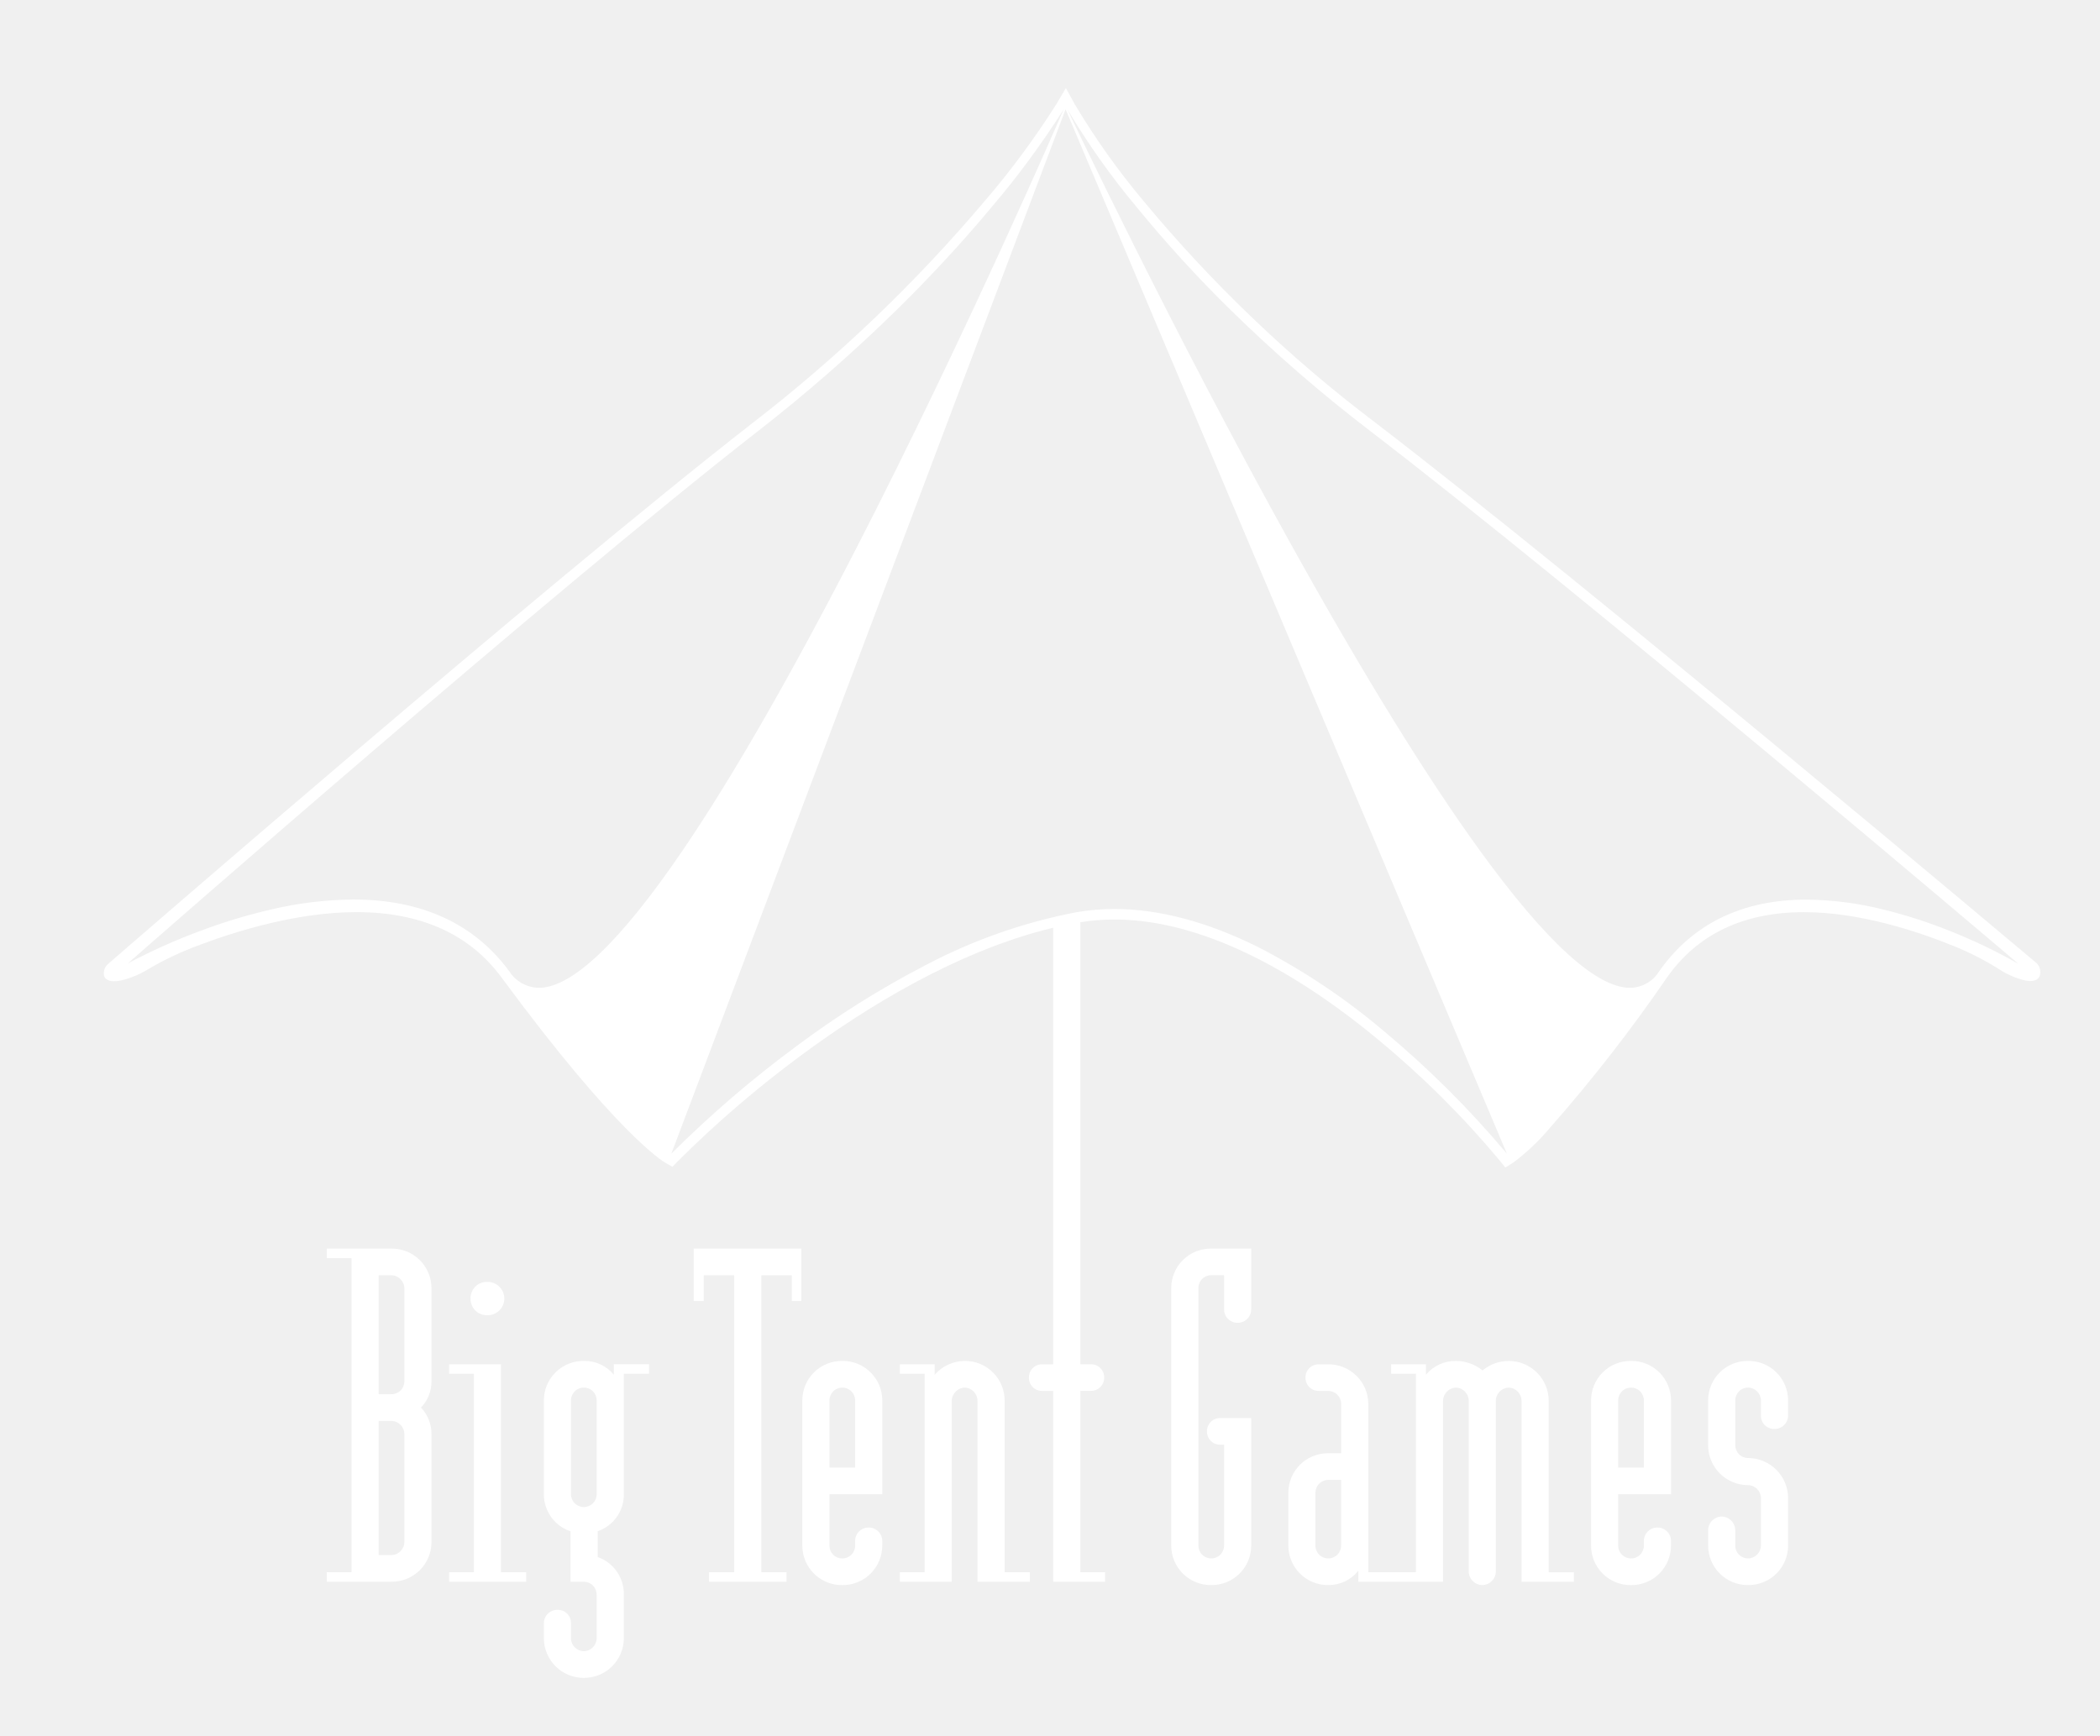
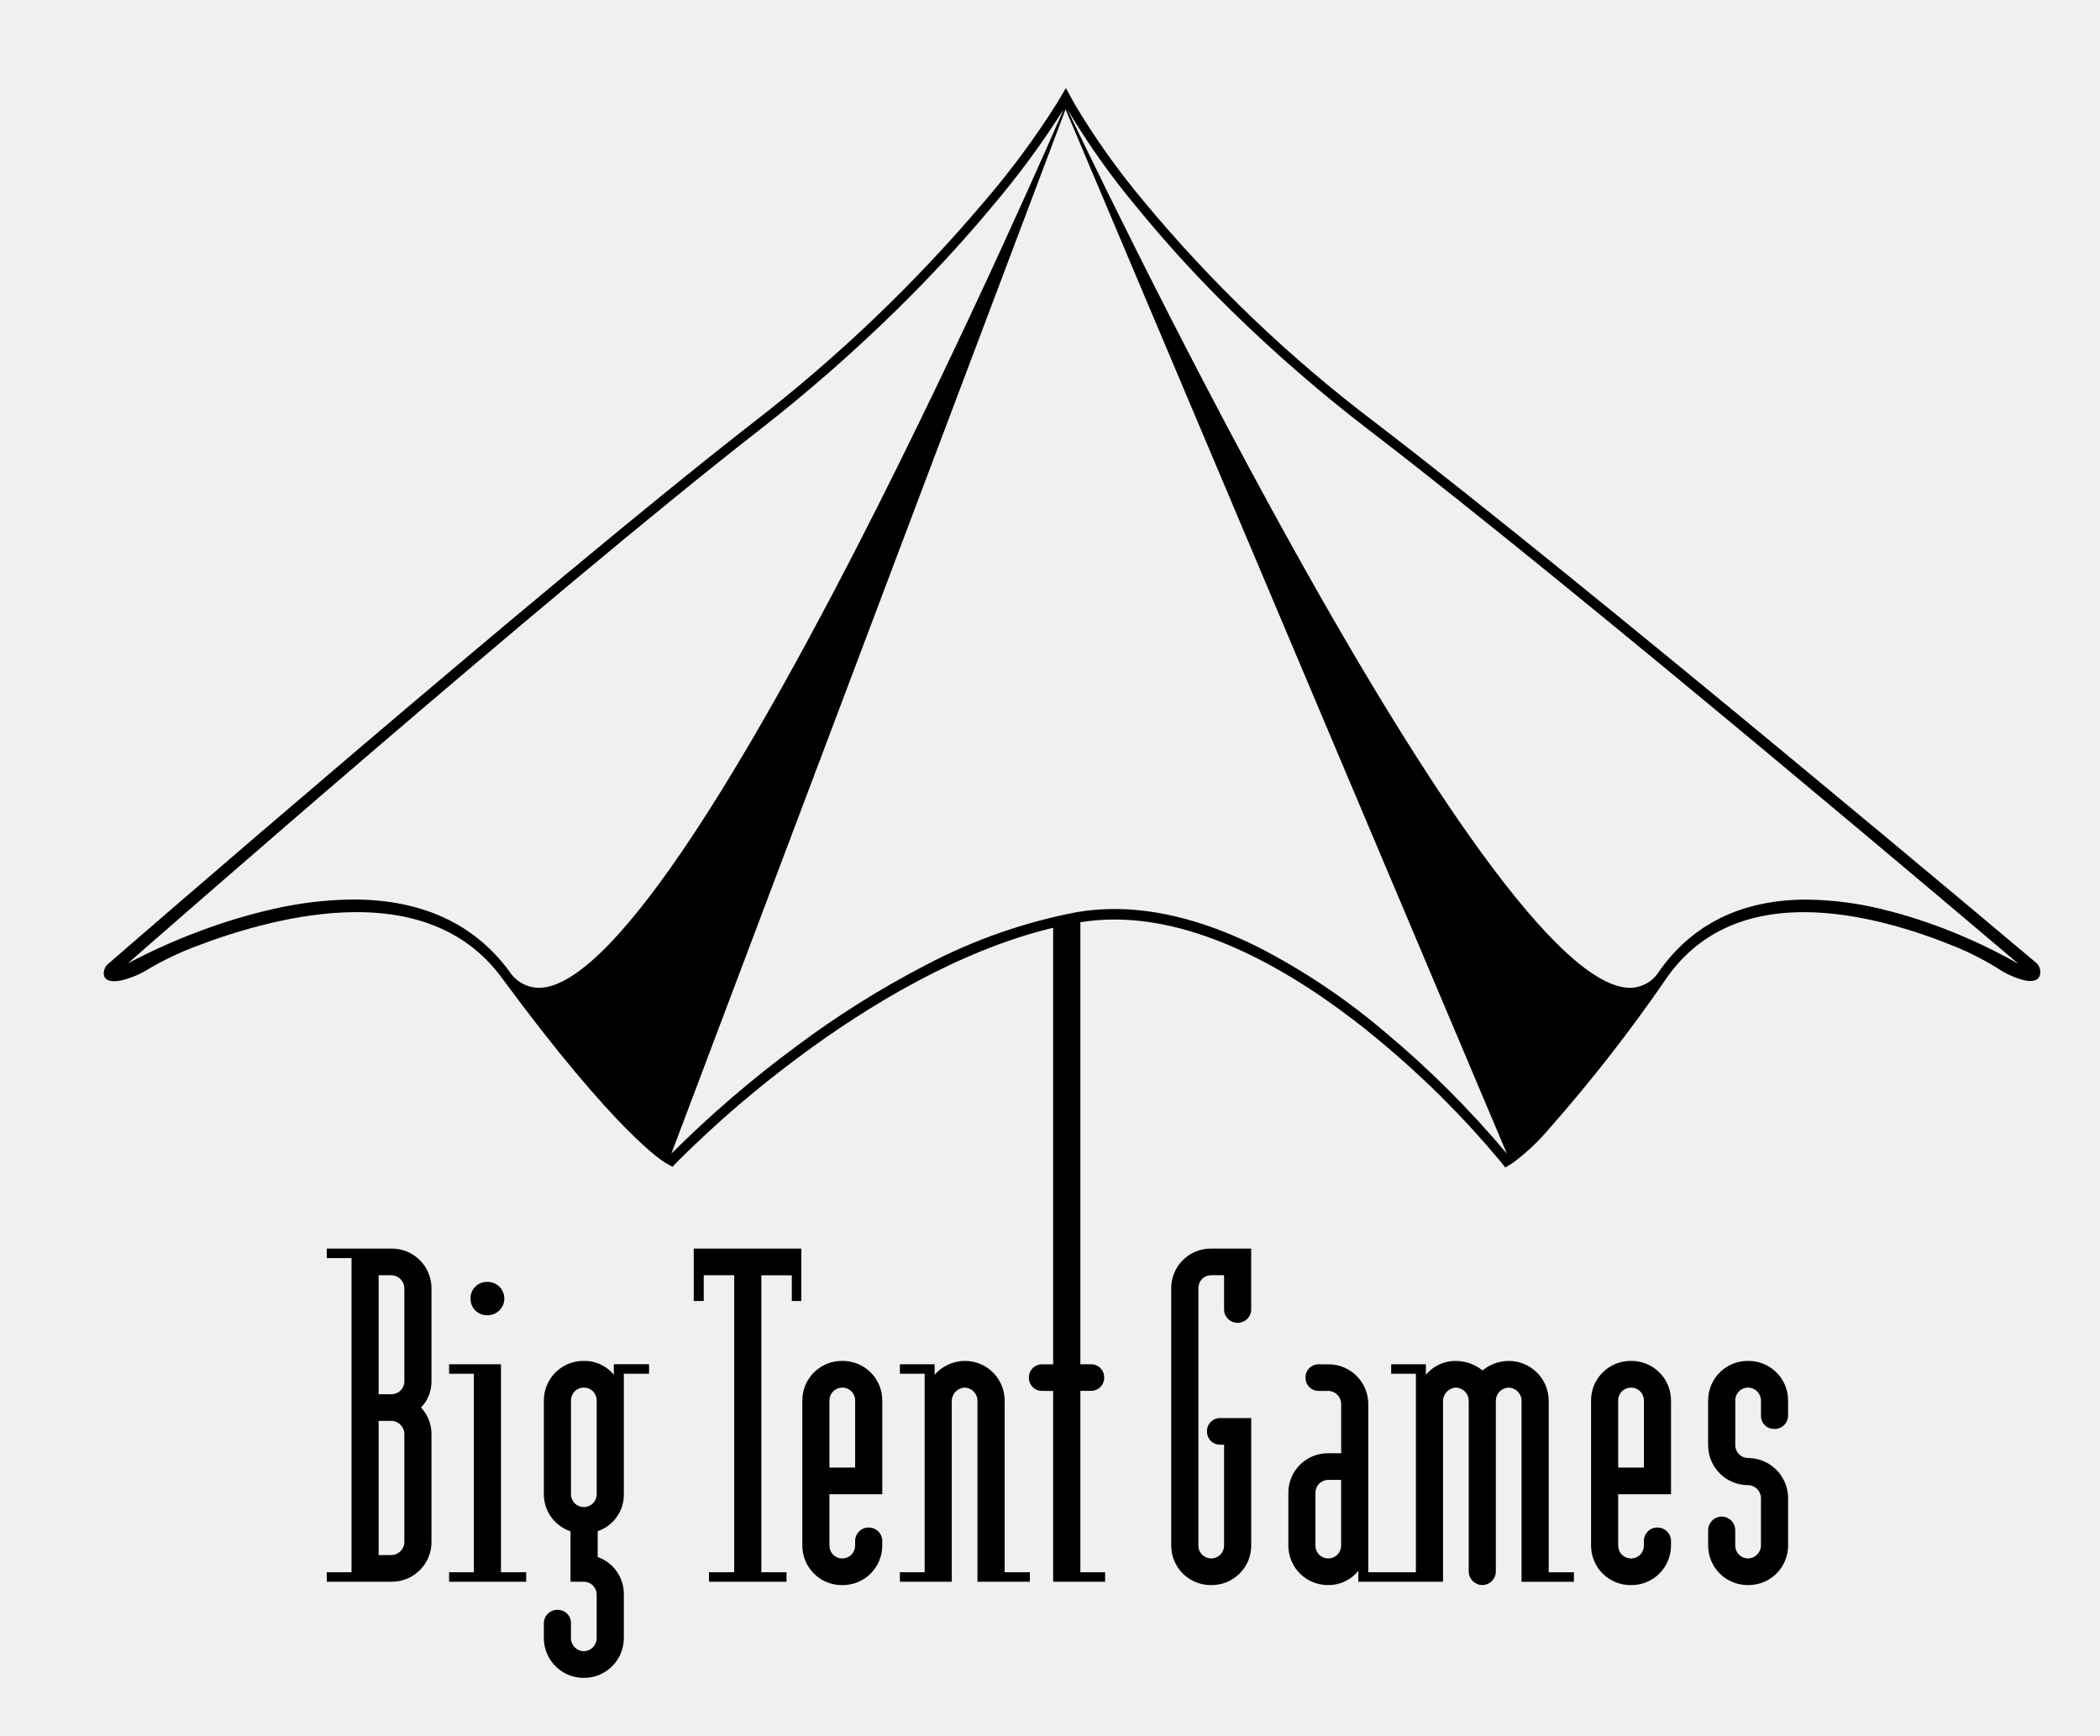
<svg xmlns="http://www.w3.org/2000/svg" width="300" height="248" viewBox="0 0 300 248">
  <defs>
-     <clipPath id="b">
+     <clipPath id="clip-big_tent_logo_-_black">
      <rect width="300" height="248" />
    </clipPath>
  </defs>
-   <g id="a" clip-path="url(#b)">
-     <path d="M-1718.116,5.508V3.332a1.916,1.916,0,0,1,1.972-1.9,1.859,1.859,0,0,1,1.9,1.9V5.508a1.872,1.872,0,0,0,1.836,1.836,1.873,1.873,0,0,0,1.836-1.836V-.748a1.829,1.829,0,0,0-1.836-1.836h-1.9V-9.792a5.577,5.577,0,0,1-3.808-5.3v-13.4a5.645,5.645,0,0,1,5.712-5.644,5.369,5.369,0,0,1,4.284,1.972v-1.5h5.032v1.36h-3.6v17.2a5.517,5.517,0,0,1-3.74,5.3V-6.12a5.6,5.6,0,0,1,3.74,5.372V5.508a5.688,5.688,0,0,1-5.711,5.644A5.688,5.688,0,0,1-1718.116,5.508Zm3.876-34v13.4a1.828,1.828,0,0,0,1.836,1.836,1.829,1.829,0,0,0,1.836-1.836v-13.4a1.829,1.829,0,0,0-1.836-1.836A1.828,1.828,0,0,0-1714.24-28.492Zm162.452,20.741V-9.928a1.96,1.96,0,0,1,1.9-1.972,1.974,1.974,0,0,1,1.972,1.972v2.176a1.828,1.828,0,0,0,1.836,1.836,1.873,1.873,0,0,0,1.836-1.836v-6.8a1.873,1.873,0,0,0-1.836-1.836,5.7,5.7,0,0,1-5.712-5.711v-6.393a5.645,5.645,0,0,1,5.712-5.644,5.645,5.645,0,0,1,5.711,5.644v2.176a1.917,1.917,0,0,1-1.972,1.9,1.859,1.859,0,0,1-1.9-1.9v-2.176a1.873,1.873,0,0,0-1.836-1.836,1.828,1.828,0,0,0-1.836,1.836V-22.1a1.828,1.828,0,0,0,1.836,1.836,5.746,5.746,0,0,1,5.711,5.711v6.8a5.645,5.645,0,0,1-5.711,5.644A5.645,5.645,0,0,1-1551.788-7.752Zm-16.728,0V-28.492a5.645,5.645,0,0,1,5.712-5.644,5.645,5.645,0,0,1,5.712,5.644v13.4h-7.548v7.344a1.829,1.829,0,0,0,1.836,1.836,1.829,1.829,0,0,0,1.836-1.836v-.68a1.9,1.9,0,0,1,1.9-1.9,1.917,1.917,0,0,1,1.973,1.9v.68a5.645,5.645,0,0,1-5.712,5.644A5.645,5.645,0,0,1-1568.516-7.752Zm3.876-20.741V-18.9h3.672v-9.589a1.829,1.829,0,0,0-1.836-1.836A1.829,1.829,0,0,0-1564.64-28.492Zm-21.352,24.48V-28.424a1.888,1.888,0,0,0-1.836-1.9,1.935,1.935,0,0,0-1.836,1.9v25.84h-12.1V-4.148a5.424,5.424,0,0,1-4.284,2.04,5.645,5.645,0,0,1-5.712-5.644V-15.3a5.645,5.645,0,0,1,5.712-5.644h1.836v-7.072a1.873,1.873,0,0,0-1.836-1.836h-1.36a1.859,1.859,0,0,1-1.9-1.9,1.86,1.86,0,0,1,1.9-1.9h1.36a5.688,5.688,0,0,1,5.711,5.644V-3.944h6.8V-32.3h-3.536v-1.36h4.964v1.5a5.466,5.466,0,0,1,4.284-1.972,6.042,6.042,0,0,1,3.808,1.36,5.85,5.85,0,0,1,3.74-1.36,5.7,5.7,0,0,1,5.712,5.712v24.48h3.6v1.36h-7.48v-25.84a1.887,1.887,0,0,0-1.836-1.9,1.888,1.888,0,0,0-1.836,1.9V-4.012a1.946,1.946,0,0,1-1.9,1.9A1.96,1.96,0,0,1-1585.992-4.012Zm-21.9-11.288v7.548a1.828,1.828,0,0,0,1.836,1.836,1.829,1.829,0,0,0,1.836-1.836v-9.384h-1.836A1.828,1.828,0,0,0-1607.888-15.3Zm-20.6,7.548V-44.54a5.645,5.645,0,0,1,5.712-5.644h5.712v8.7a1.917,1.917,0,0,1-1.972,1.9,1.9,1.9,0,0,1-1.9-1.9v-4.9h-1.836a1.829,1.829,0,0,0-1.836,1.836V-7.752a1.829,1.829,0,0,0,1.836,1.836,1.829,1.829,0,0,0,1.836-1.836V-22.168h-.544a1.86,1.86,0,0,1-1.9-1.9,1.86,1.86,0,0,1,1.9-1.9h4.42V-7.752a5.645,5.645,0,0,1-5.712,5.644A5.645,5.645,0,0,1-1628.492-7.752Zm-52.7,0V-28.492a5.645,5.645,0,0,1,5.711-5.644,5.645,5.645,0,0,1,5.712,5.644v13.4h-7.548v7.344a1.829,1.829,0,0,0,1.836,1.836,1.828,1.828,0,0,0,1.836-1.836v-.68a1.9,1.9,0,0,1,1.9-1.9,1.916,1.916,0,0,1,1.972,1.9v.68a5.645,5.645,0,0,1-5.712,5.644A5.645,5.645,0,0,1-1681.192-7.752Zm3.875-20.741V-18.9h3.672v-9.589a1.828,1.828,0,0,0-1.836-1.836A1.829,1.829,0,0,0-1677.317-28.492Zm31.96,25.908V-29.852h-1.563a1.859,1.859,0,0,1-1.9-1.9,1.86,1.86,0,0,1,1.9-1.9h1.563V-96.028c-13.8,3.313-27.006,11.569-35.942,18.186a156.691,156.691,0,0,0-17.639,15.134l-.806.836-1.012-.571c-.275-.157-6.915-4.084-23.388-26.459-4.571-6.209-11.55-9.357-20.743-9.357-8.393,0-17.1,2.657-22.933,4.885a44.873,44.873,0,0,0-6.575,3.121,13.257,13.257,0,0,1-4.168,1.768,4.926,4.926,0,0,1-.936.1c-.983,0-1.328-.416-1.444-.765a1.767,1.767,0,0,1,.659-1.776c.609-.531,62.294-54.105,92.053-77.274a217.367,217.367,0,0,0,33.088-31.651,118.554,118.554,0,0,0,10.262-13.883l1.342-2.269,1.265,2.312a105.77,105.77,0,0,0,9.84,13.842,199.039,199.039,0,0,0,33.089,31.641c30.577,23.412,93.889,76.739,94.514,77.267a1.827,1.827,0,0,1,.426,1.738c-.119.36-.45.788-1.351.788a4.061,4.061,0,0,1-.815-.094,12.017,12.017,0,0,1-3.942-1.782l-.006,0-.008,0a40.772,40.772,0,0,0-6.143-3.11c-5.438-2.214-13.571-4.853-21.442-4.853-8.618,0-15.2,3.139-19.553,9.331a224.877,224.877,0,0,1-16.81,21.583,31.1,31.1,0,0,1-5.154,4.865l-1.129.71h0l-.837-1.039a133.36,133.36,0,0,0-17.4-17.3c-9.413-7.8-23.576-17.1-37.59-17.1a30.747,30.747,0,0,0-4.887.388V-33.66h1.5a1.86,1.86,0,0,1,1.9,1.9,1.859,1.859,0,0,1-1.9,1.9h-1.5V-3.944h3.536v1.36Zm29.32-90.661a94.873,94.873,0,0,1,17.958,12.017,139.635,139.635,0,0,1,17.538,17.479l-63.041-149.219L-1699.9-63.749l.014-.017a159.308,159.308,0,0,1,17.779-15.282,132.357,132.357,0,0,1,18.488-11.613,77.307,77.307,0,0,1,21.547-7.578,31.881,31.881,0,0,1,5.478-.468C-1630.216-98.707-1623.3-96.869-1616.036-93.244Zm4.991-56.964c10.138,18.22,19.1,32.738,26.644,43.15,9.428,13.015,16.648,19.615,21.459,19.616a4.935,4.935,0,0,0,4.148-2.348c4.781-6.8,11.869-10.256,21.067-10.256a47.119,47.119,0,0,1,11.045,1.434,70.954,70.954,0,0,1,9.7,3.154,76.751,76.751,0,0,1,9.517,4.587l0,0c-2.518-2.139-62.03-52.68-92.61-76.138a215.569,215.569,0,0,1-19.939-17.293,180.674,180.674,0,0,1-13.4-14.674,105.953,105.953,0,0,1-9.908-13.987h0C-1643.19-212.668-1628.3-181.219-1611.046-150.208Zm-112,60.418a5.114,5.114,0,0,0,4.2,2.348c4.774,0,11.686-6.6,20.544-19.609,7.088-10.412,15.431-24.93,24.8-43.151,15.835-30.8,29.513-62.45,29.649-62.766l-.008.018a123.927,123.927,0,0,1-10.316,13.994c-4.11,4.936-8.673,9.873-13.564,14.676a231.073,231.073,0,0,1-19.749,17.267c-30.038,23.431-87.62,73.944-90.057,76.082l.015-.009a84.644,84.644,0,0,1,10.122-4.553,79.573,79.573,0,0,1,10.325-3.141,53.338,53.338,0,0,1,11.734-1.427h0C-1735.554-100.061-1728.05-96.605-1723.043-89.79Zm66.875,87.206v-25.84a1.887,1.887,0,0,0-1.836-1.9,1.935,1.935,0,0,0-1.836,1.9v25.84h-7.411v-1.36h3.536V-32.3h-3.536v-1.36h4.964v1.5A5.787,5.787,0,0,1-1658-34.136a5.661,5.661,0,0,1,5.712,5.712v24.48h3.6v1.36Zm-38.352,0v-1.36h3.6V-46.376h-4.352V-42.7h-1.428v-7.48h15.368v7.48h-1.36v-3.672h-4.352V-3.944h3.6v1.36Zm-37.129,0v-1.36h3.536V-32.3h-3.536v-1.36h7.412V-3.944h3.6v1.36Zm-17.475,0v-1.36h3.536v-44.88h-3.536v-1.36h9.247a5.66,5.66,0,0,1,5.712,5.712v13.26a5.3,5.3,0,0,1-1.5,3.74,5.459,5.459,0,0,1,1.5,3.808V-8.3a5.66,5.66,0,0,1-5.712,5.712Zm7.411-3.808h1.836a1.887,1.887,0,0,0,1.836-1.9V-23.664a1.887,1.887,0,0,0-1.836-1.9h-1.836Zm0-22.984h1.836a1.828,1.828,0,0,0,1.836-1.836v-13.26a1.887,1.887,0,0,0-1.836-1.9h-1.836Zm13.125-13.668a2.324,2.324,0,0,1,2.38-2.38,2.381,2.381,0,0,1,2.448,2.38,2.381,2.381,0,0,1-2.448,2.381A2.324,2.324,0,0,1-1728.588-43.044Z" transform="translate(1795.809 228.584)" fill="#fff" />
+   <g id="big_tent_logo_-_black" data-name="big tent logo - black" clip-path="url(#clip-big_tent_logo_-_black)">
+     <path id="Union_11" data-name="Union 11" d="M-1718.116,5.508V3.332a1.916,1.916,0,0,1,1.972-1.9,1.859,1.859,0,0,1,1.9,1.9V5.508a1.872,1.872,0,0,0,1.836,1.836,1.873,1.873,0,0,0,1.836-1.836V-.748a1.829,1.829,0,0,0-1.836-1.836h-1.9V-9.792a5.577,5.577,0,0,1-3.808-5.3v-13.4a5.645,5.645,0,0,1,5.712-5.644,5.369,5.369,0,0,1,4.284,1.972v-1.5h5.032v1.36h-3.6v17.2a5.517,5.517,0,0,1-3.74,5.3V-6.12a5.6,5.6,0,0,1,3.74,5.372V5.508a5.688,5.688,0,0,1-5.711,5.644A5.688,5.688,0,0,1-1718.116,5.508Zm3.876-34v13.4a1.828,1.828,0,0,0,1.836,1.836,1.829,1.829,0,0,0,1.836-1.836v-13.4a1.829,1.829,0,0,0-1.836-1.836A1.828,1.828,0,0,0-1714.24-28.492Zm162.452,20.741V-9.928a1.96,1.96,0,0,1,1.9-1.972,1.974,1.974,0,0,1,1.972,1.972v2.176a1.828,1.828,0,0,0,1.836,1.836,1.873,1.873,0,0,0,1.836-1.836v-6.8a1.873,1.873,0,0,0-1.836-1.836,5.7,5.7,0,0,1-5.712-5.711v-6.393a5.645,5.645,0,0,1,5.712-5.644,5.645,5.645,0,0,1,5.711,5.644v2.176a1.917,1.917,0,0,1-1.972,1.9,1.859,1.859,0,0,1-1.9-1.9v-2.176a1.873,1.873,0,0,0-1.836-1.836,1.828,1.828,0,0,0-1.836,1.836V-22.1a1.828,1.828,0,0,0,1.836,1.836,5.746,5.746,0,0,1,5.711,5.711v6.8a5.645,5.645,0,0,1-5.711,5.644A5.645,5.645,0,0,1-1551.788-7.752Zm-16.728,0V-28.492a5.645,5.645,0,0,1,5.712-5.644,5.645,5.645,0,0,1,5.712,5.644v13.4h-7.548v7.344a1.829,1.829,0,0,0,1.836,1.836,1.829,1.829,0,0,0,1.836-1.836v-.68a1.9,1.9,0,0,1,1.9-1.9,1.917,1.917,0,0,1,1.973,1.9v.68a5.645,5.645,0,0,1-5.712,5.644A5.645,5.645,0,0,1-1568.516-7.752Zm3.876-20.741V-18.9h3.672v-9.589a1.829,1.829,0,0,0-1.836-1.836A1.829,1.829,0,0,0-1564.64-28.492Zm-21.352,24.48V-28.424a1.888,1.888,0,0,0-1.836-1.9,1.935,1.935,0,0,0-1.836,1.9v25.84h-12.1V-4.148a5.424,5.424,0,0,1-4.284,2.04,5.645,5.645,0,0,1-5.712-5.644V-15.3a5.645,5.645,0,0,1,5.712-5.644h1.836v-7.072a1.873,1.873,0,0,0-1.836-1.836h-1.36a1.859,1.859,0,0,1-1.9-1.9,1.86,1.86,0,0,1,1.9-1.9h1.36a5.688,5.688,0,0,1,5.711,5.644V-3.944h6.8V-32.3h-3.536v-1.36h4.964v1.5a5.466,5.466,0,0,1,4.284-1.972,6.042,6.042,0,0,1,3.808,1.36,5.85,5.85,0,0,1,3.74-1.36,5.7,5.7,0,0,1,5.712,5.712v24.48h3.6v1.36h-7.48v-25.84a1.887,1.887,0,0,0-1.836-1.9,1.888,1.888,0,0,0-1.836,1.9V-4.012a1.946,1.946,0,0,1-1.9,1.9A1.96,1.96,0,0,1-1585.992-4.012Zm-21.9-11.288v7.548a1.828,1.828,0,0,0,1.836,1.836,1.829,1.829,0,0,0,1.836-1.836v-9.384h-1.836A1.828,1.828,0,0,0-1607.888-15.3Zm-20.6,7.548V-44.54a5.645,5.645,0,0,1,5.712-5.644h5.712v8.7a1.917,1.917,0,0,1-1.972,1.9,1.9,1.9,0,0,1-1.9-1.9v-4.9h-1.836a1.829,1.829,0,0,0-1.836,1.836V-7.752a1.829,1.829,0,0,0,1.836,1.836,1.829,1.829,0,0,0,1.836-1.836V-22.168h-.544a1.86,1.86,0,0,1-1.9-1.9,1.86,1.86,0,0,1,1.9-1.9h4.42V-7.752a5.645,5.645,0,0,1-5.712,5.644A5.645,5.645,0,0,1-1628.492-7.752Zm-52.7,0V-28.492a5.645,5.645,0,0,1,5.711-5.644,5.645,5.645,0,0,1,5.712,5.644v13.4h-7.548v7.344a1.829,1.829,0,0,0,1.836,1.836,1.828,1.828,0,0,0,1.836-1.836v-.68a1.9,1.9,0,0,1,1.9-1.9,1.916,1.916,0,0,1,1.972,1.9v.68a5.645,5.645,0,0,1-5.712,5.644A5.645,5.645,0,0,1-1681.192-7.752Zm3.875-20.741V-18.9h3.672v-9.589a1.828,1.828,0,0,0-1.836-1.836A1.829,1.829,0,0,0-1677.317-28.492Zm31.96,25.908V-29.852h-1.563a1.859,1.859,0,0,1-1.9-1.9,1.86,1.86,0,0,1,1.9-1.9h1.563V-96.028c-13.8,3.313-27.006,11.569-35.942,18.186a156.691,156.691,0,0,0-17.639,15.134l-.806.836-1.012-.571c-.275-.157-6.915-4.084-23.388-26.459-4.571-6.209-11.55-9.357-20.743-9.357-8.393,0-17.1,2.657-22.933,4.885a44.873,44.873,0,0,0-6.575,3.121,13.257,13.257,0,0,1-4.168,1.768,4.926,4.926,0,0,1-.936.1c-.983,0-1.328-.416-1.444-.765a1.767,1.767,0,0,1,.659-1.776c.609-.531,62.294-54.105,92.053-77.274a217.367,217.367,0,0,0,33.088-31.651,118.554,118.554,0,0,0,10.262-13.883l1.342-2.269,1.265,2.312a105.77,105.77,0,0,0,9.84,13.842,199.039,199.039,0,0,0,33.089,31.641c30.577,23.412,93.889,76.739,94.514,77.267a1.827,1.827,0,0,1,.426,1.738c-.119.36-.45.788-1.351.788a4.061,4.061,0,0,1-.815-.094,12.017,12.017,0,0,1-3.942-1.782l-.006,0-.008,0a40.772,40.772,0,0,0-6.143-3.11c-5.438-2.214-13.571-4.853-21.442-4.853-8.618,0-15.2,3.139-19.553,9.331a224.877,224.877,0,0,1-16.81,21.583,31.1,31.1,0,0,1-5.154,4.865l-1.129.71h0l-.837-1.039a133.36,133.36,0,0,0-17.4-17.3c-9.413-7.8-23.576-17.1-37.59-17.1a30.747,30.747,0,0,0-4.887.388V-33.66h1.5a1.86,1.86,0,0,1,1.9,1.9,1.859,1.859,0,0,1-1.9,1.9h-1.5V-3.944h3.536v1.36Zm29.32-90.661a94.873,94.873,0,0,1,17.958,12.017,139.635,139.635,0,0,1,17.538,17.479l-63.041-149.219L-1699.9-63.749l.014-.017a159.308,159.308,0,0,1,17.779-15.282,132.357,132.357,0,0,1,18.488-11.613,77.307,77.307,0,0,1,21.547-7.578,31.881,31.881,0,0,1,5.478-.468C-1630.216-98.707-1623.3-96.869-1616.036-93.244Zm4.991-56.964c10.138,18.22,19.1,32.738,26.644,43.15,9.428,13.015,16.648,19.615,21.459,19.616a4.935,4.935,0,0,0,4.148-2.348c4.781-6.8,11.869-10.256,21.067-10.256a47.119,47.119,0,0,1,11.045,1.434,70.954,70.954,0,0,1,9.7,3.154,76.751,76.751,0,0,1,9.517,4.587l0,0c-2.518-2.139-62.03-52.68-92.61-76.138a215.569,215.569,0,0,1-19.939-17.293,180.674,180.674,0,0,1-13.4-14.674,105.953,105.953,0,0,1-9.908-13.987h0C-1643.19-212.668-1628.3-181.219-1611.046-150.208Zm-112,60.418a5.114,5.114,0,0,0,4.2,2.348c4.774,0,11.686-6.6,20.544-19.609,7.088-10.412,15.431-24.93,24.8-43.151,15.835-30.8,29.513-62.45,29.649-62.766l-.008.018a123.927,123.927,0,0,1-10.316,13.994c-4.11,4.936-8.673,9.873-13.564,14.676a231.073,231.073,0,0,1-19.749,17.267c-30.038,23.431-87.62,73.944-90.057,76.082l.015-.009a84.644,84.644,0,0,1,10.122-4.553,79.573,79.573,0,0,1,10.325-3.141,53.338,53.338,0,0,1,11.734-1.427h0C-1735.554-100.061-1728.05-96.605-1723.043-89.79Zm66.875,87.206v-25.84a1.887,1.887,0,0,0-1.836-1.9,1.935,1.935,0,0,0-1.836,1.9v25.84h-7.411v-1.36h3.536V-32.3h-3.536v-1.36h4.964v1.5A5.787,5.787,0,0,1-1658-34.136a5.661,5.661,0,0,1,5.712,5.712v24.48h3.6v1.36Zm-38.352,0v-1.36h3.6V-46.376h-4.352V-42.7h-1.428v-7.48h15.368v7.48h-1.36v-3.672h-4.352V-3.944h3.6v1.36Zm-37.129,0v-1.36h3.536V-32.3h-3.536v-1.36h7.412V-3.944h3.6v1.36Zm-17.475,0v-1.36h3.536v-44.88h-3.536v-1.36h9.247a5.66,5.66,0,0,1,5.712,5.712v13.26a5.3,5.3,0,0,1-1.5,3.74,5.459,5.459,0,0,1,1.5,3.808V-8.3a5.66,5.66,0,0,1-5.712,5.712Zm7.411-3.808h1.836a1.887,1.887,0,0,0,1.836-1.9V-23.664a1.887,1.887,0,0,0-1.836-1.9h-1.836Zm0-22.984h1.836a1.828,1.828,0,0,0,1.836-1.836v-13.26a1.887,1.887,0,0,0-1.836-1.9h-1.836Zm13.125-13.668a2.324,2.324,0,0,1,2.38-2.38,2.381,2.381,0,0,1,2.448,2.38,2.381,2.381,0,0,1-2.448,2.381A2.324,2.324,0,0,1-1728.588-43.044Z" transform="translate(1795.809 228.584)" />
  </g>
</svg>
